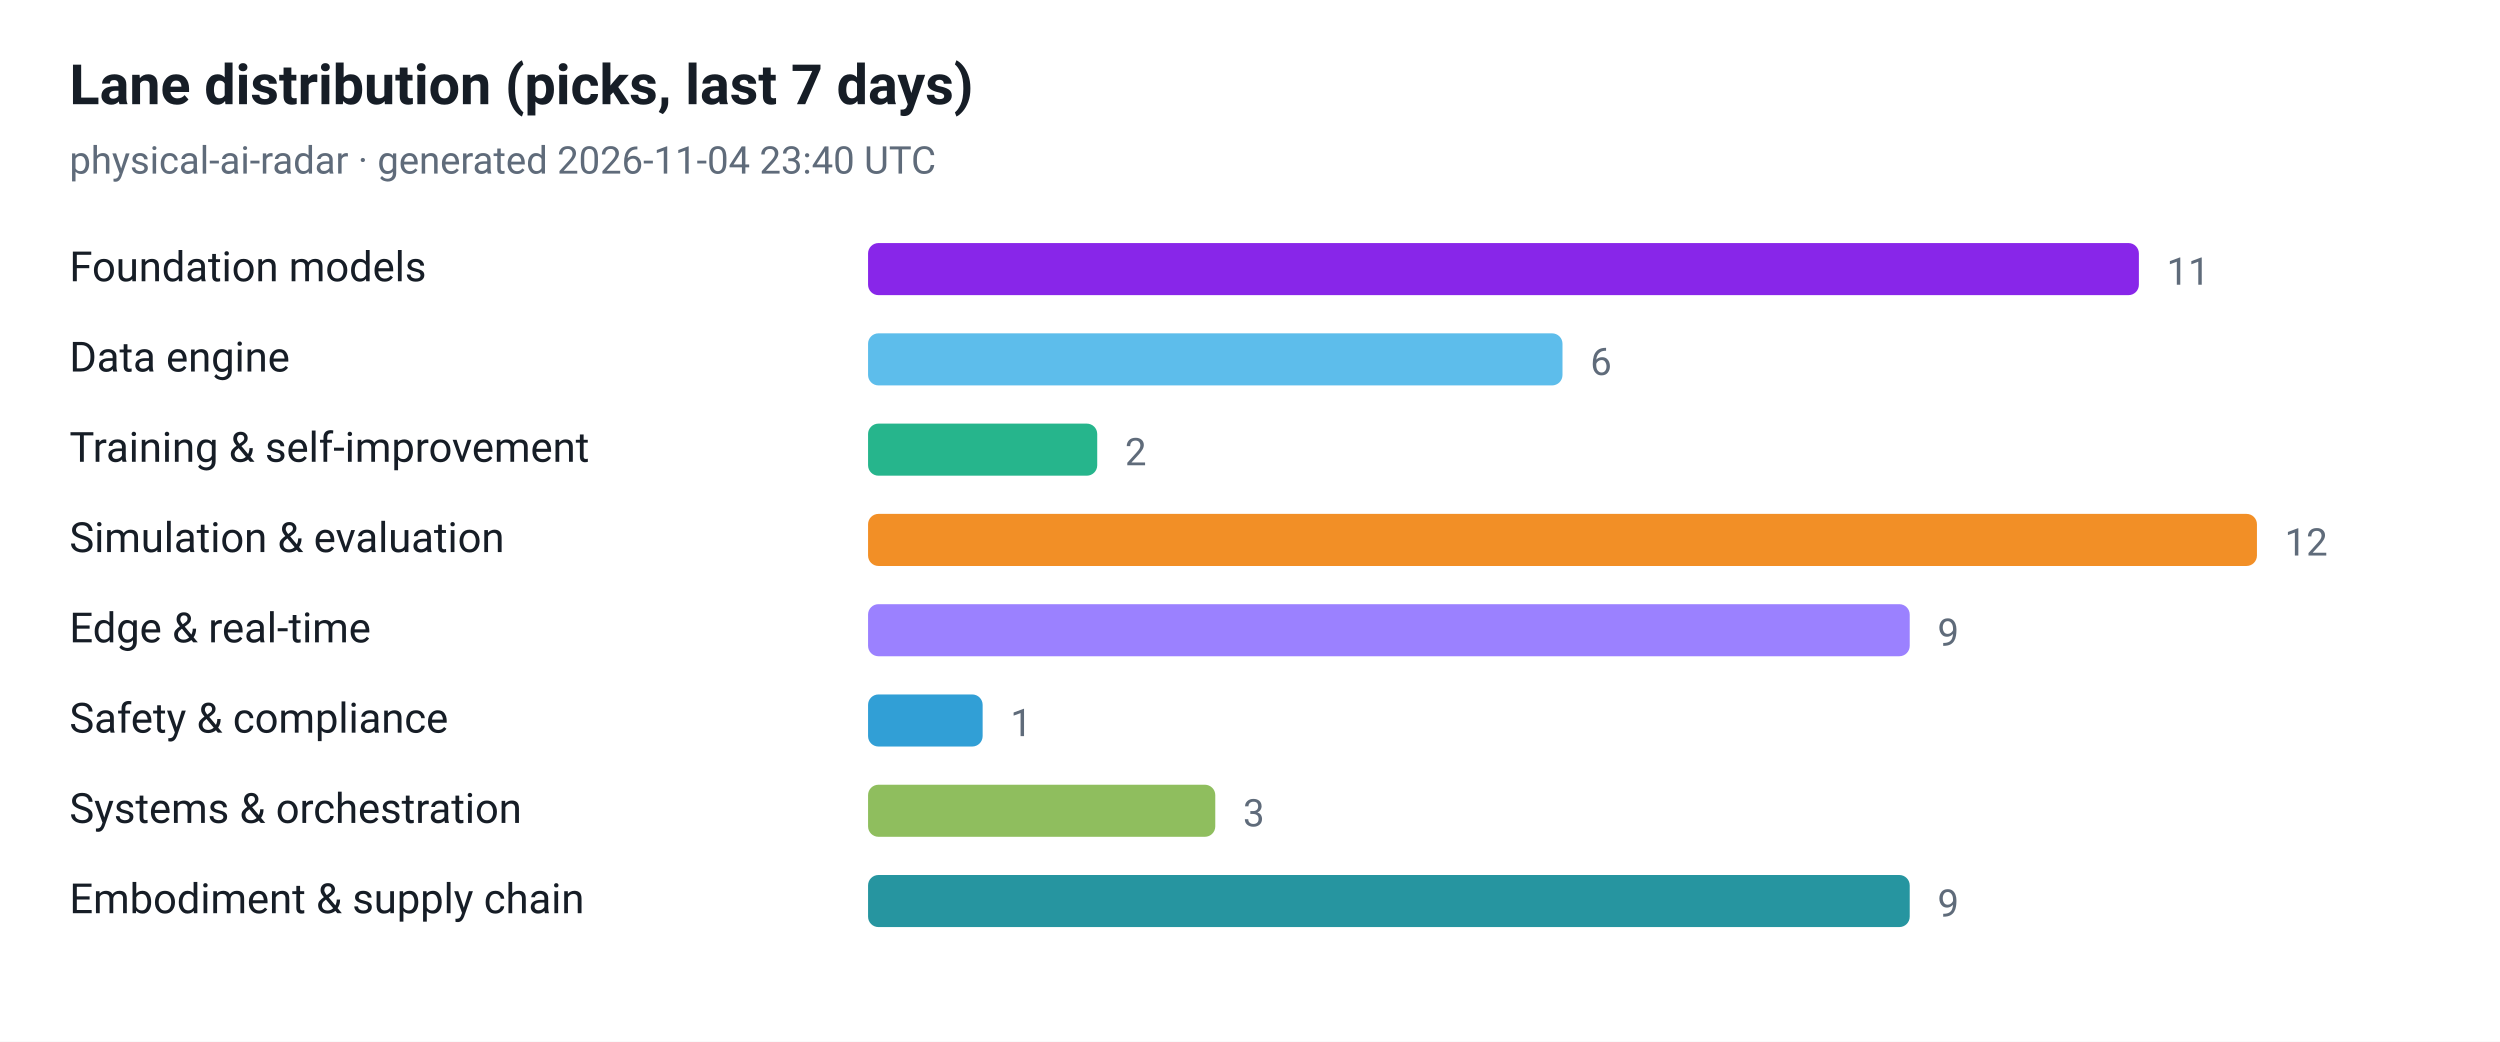
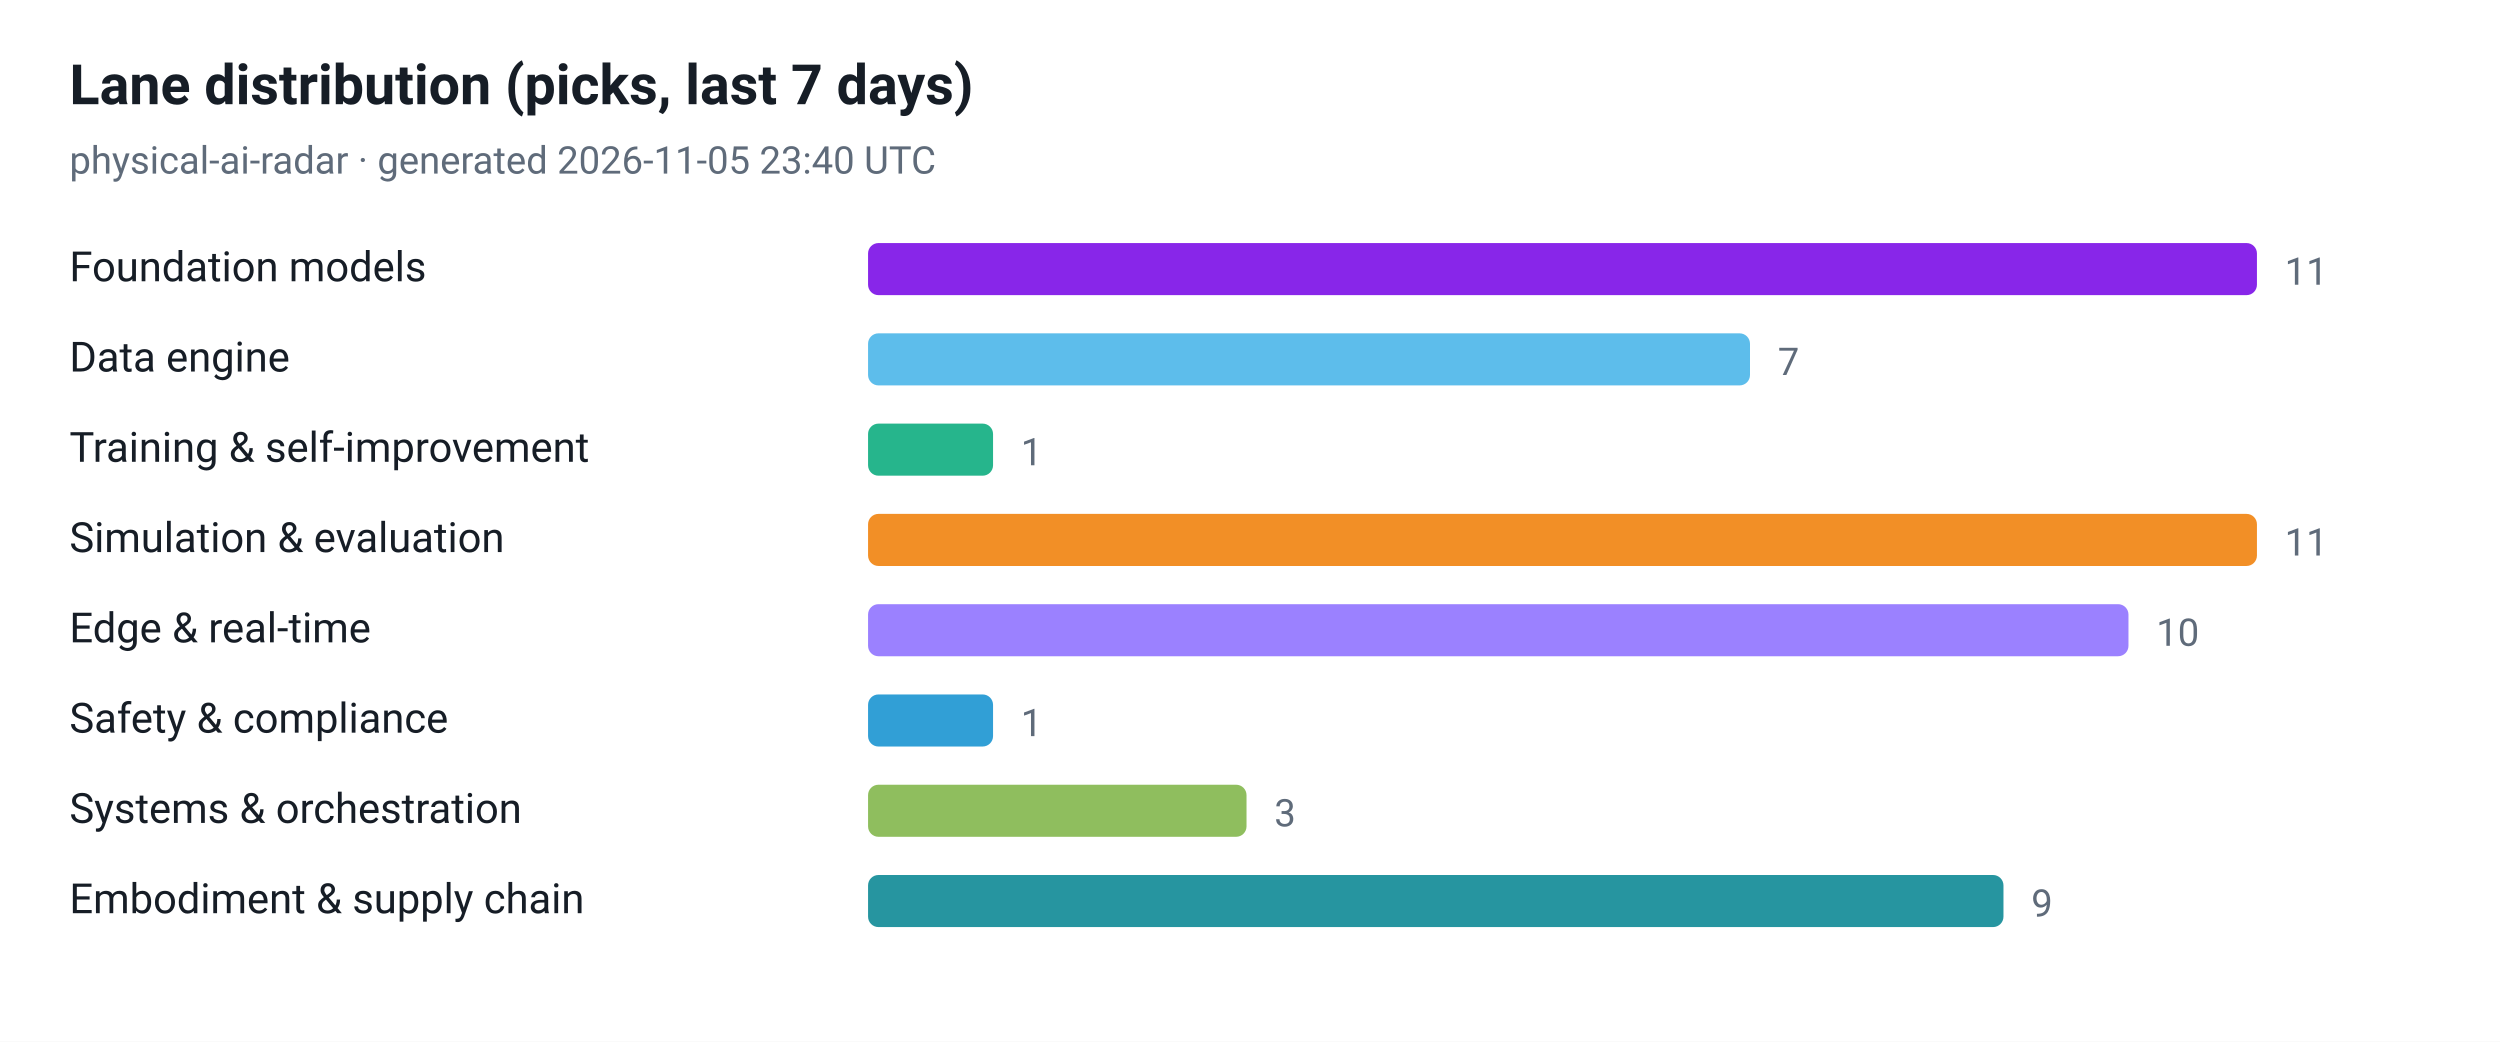
<svg xmlns="http://www.w3.org/2000/svg" viewBox="0 0 720 300" width="720" height="300" role="img" aria-label="Lane distribution (picks, last 7 days)">
  <style>
  .plate { fill: #ffffff }
  .ink { fill: #161d26 }
  .muted { fill: #5f6b7a }
  .grid { stroke: #e3e9ef }
  @media (prefers-color-scheme: dark) {
    .plate { fill: #0d1117 }
    .ink { fill: #e6edf3 }
    .muted { fill: #8b949e }
    .grid { stroke: #30363d }
  }
</style>
  <rect class="plate" width="720" height="300" />
  <text x="20" y="30" font-family="ui-sans-serif, -apple-system, 'Segoe UI', Roboto, Helvetica, Arial, sans-serif" font-size="16" font-weight="700" class="ink">Lane distribution (picks, last 7 days)</text>
-   <text x="20" y="50" font-family="ui-sans-serif, -apple-system, 'Segoe UI', Roboto, Helvetica, Arial, sans-serif" font-size="11" class="muted">physical-ai-radar · generated 2026-11-04 23:40 UTC</text>
+   <text x="20" y="50" font-family="ui-sans-serif, -apple-system, 'Segoe UI', Roboto, Helvetica, Arial, sans-serif" font-size="11" class="muted">physical-ai-radar · generated 2026-11-05 23:40 UTC</text>
  <text x="20" y="81" font-family="ui-sans-serif, -apple-system, 'Segoe UI', Roboto, Helvetica, Arial, sans-serif" font-size="12" class="ink">Foundation models</text>
-   <rect x="250" y="70" width="366" height="15" rx="3" fill="#7300e5" fill-opacity="0.85" />
-   <text x="624" y="82" font-family="ui-sans-serif, -apple-system, 'Segoe UI', Roboto, Helvetica, Arial, sans-serif" font-size="11" class="muted">11</text>
+   <rect x="250" y="70" width="400" height="15" rx="3" fill="#7300e5" fill-opacity="0.85" />
+   <text x="658" y="82" font-family="ui-sans-serif, -apple-system, 'Segoe UI', Roboto, Helvetica, Arial, sans-serif" font-size="11" class="muted">11</text>
  <text x="20" y="107" font-family="ui-sans-serif, -apple-system, 'Segoe UI', Roboto, Helvetica, Arial, sans-serif" font-size="12" class="ink">Data engine</text>
-   <rect x="250" y="96" width="200" height="15" rx="3" fill="#41b1e8" fill-opacity="0.85" />
-   <text x="458" y="108" font-family="ui-sans-serif, -apple-system, 'Segoe UI', Roboto, Helvetica, Arial, sans-serif" font-size="11" class="muted">6</text>
+   <rect x="250" y="96" width="254" height="15" rx="3" fill="#41b1e8" fill-opacity="0.85" />
+   <text x="512" y="108" font-family="ui-sans-serif, -apple-system, 'Segoe UI', Roboto, Helvetica, Arial, sans-serif" font-size="11" class="muted">7</text>
  <text x="20" y="133" font-family="ui-sans-serif, -apple-system, 'Segoe UI', Roboto, Helvetica, Arial, sans-serif" font-size="12" class="ink">Training &amp; self-improvement</text>
-   <rect x="250" y="122" width="66" height="15" rx="3" fill="#00a878" fill-opacity="0.85" />
-   <text x="324" y="134" font-family="ui-sans-serif, -apple-system, 'Segoe UI', Roboto, Helvetica, Arial, sans-serif" font-size="11" class="muted">2</text>
+   <rect x="250" y="122" width="36" height="15" rx="3" fill="#00a878" fill-opacity="0.85" />
+   <text x="294" y="134" font-family="ui-sans-serif, -apple-system, 'Segoe UI', Roboto, Helvetica, Arial, sans-serif" font-size="11" class="muted">1</text>
  <text x="20" y="159" font-family="ui-sans-serif, -apple-system, 'Segoe UI', Roboto, Helvetica, Arial, sans-serif" font-size="12" class="ink">Simulation &amp; evaluation</text>
  <rect x="250" y="148" width="400" height="15" rx="3" fill="#f07c00" fill-opacity="0.85" />
-   <text x="658" y="160" font-family="ui-sans-serif, -apple-system, 'Segoe UI', Roboto, Helvetica, Arial, sans-serif" font-size="11" class="muted">12</text>
+   <text x="658" y="160" font-family="ui-sans-serif, -apple-system, 'Segoe UI', Roboto, Helvetica, Arial, sans-serif" font-size="11" class="muted">11</text>
  <text x="20" y="185" font-family="ui-sans-serif, -apple-system, 'Segoe UI', Roboto, Helvetica, Arial, sans-serif" font-size="12" class="ink">Edge &amp; real-time</text>
-   <rect x="250" y="174" width="300" height="15" rx="3" fill="#8a6bff" fill-opacity="0.85" />
-   <text x="558" y="186" font-family="ui-sans-serif, -apple-system, 'Segoe UI', Roboto, Helvetica, Arial, sans-serif" font-size="11" class="muted">9</text>
+   <rect x="250" y="174" width="363" height="15" rx="3" fill="#8a6bff" fill-opacity="0.85" />
+   <text x="621" y="186" font-family="ui-sans-serif, -apple-system, 'Segoe UI', Roboto, Helvetica, Arial, sans-serif" font-size="11" class="muted">10</text>
  <text x="20" y="211" font-family="ui-sans-serif, -apple-system, 'Segoe UI', Roboto, Helvetica, Arial, sans-serif" font-size="12" class="ink">Safety &amp; compliance</text>
-   <rect x="250" y="200" width="33" height="15" rx="3" fill="#0d8ecf" fill-opacity="0.85" />
-   <text x="291" y="212" font-family="ui-sans-serif, -apple-system, 'Segoe UI', Roboto, Helvetica, Arial, sans-serif" font-size="11" class="muted">1</text>
+   <rect x="250" y="200" width="36" height="15" rx="3" fill="#0d8ecf" fill-opacity="0.85" />
+   <text x="294" y="212" font-family="ui-sans-serif, -apple-system, 'Segoe UI', Roboto, Helvetica, Arial, sans-serif" font-size="11" class="muted">1</text>
  <text x="20" y="237" font-family="ui-sans-serif, -apple-system, 'Segoe UI', Roboto, Helvetica, Arial, sans-serif" font-size="12" class="ink">Systems &amp; orchestration</text>
-   <rect x="250" y="226" width="100" height="15" rx="3" fill="#7cb342" fill-opacity="0.85" />
-   <text x="358" y="238" font-family="ui-sans-serif, -apple-system, 'Segoe UI', Roboto, Helvetica, Arial, sans-serif" font-size="11" class="muted">3</text>
+   <rect x="250" y="226" width="109" height="15" rx="3" fill="#7cb342" fill-opacity="0.85" />
+   <text x="367" y="238" font-family="ui-sans-serif, -apple-system, 'Segoe UI', Roboto, Helvetica, Arial, sans-serif" font-size="11" class="muted">3</text>
  <text x="20" y="263" font-family="ui-sans-serif, -apple-system, 'Segoe UI', Roboto, Helvetica, Arial, sans-serif" font-size="12" class="ink">Embodiment &amp; supply chain</text>
-   <rect x="250" y="252" width="300" height="15" rx="3" fill="#00838f" fill-opacity="0.85" />
-   <text x="558" y="264" font-family="ui-sans-serif, -apple-system, 'Segoe UI', Roboto, Helvetica, Arial, sans-serif" font-size="11" class="muted">9</text>
+   <rect x="250" y="252" width="327" height="15" rx="3" fill="#00838f" fill-opacity="0.85" />
+   <text x="585" y="264" font-family="ui-sans-serif, -apple-system, 'Segoe UI', Roboto, Helvetica, Arial, sans-serif" font-size="11" class="muted">9</text>
</svg>
